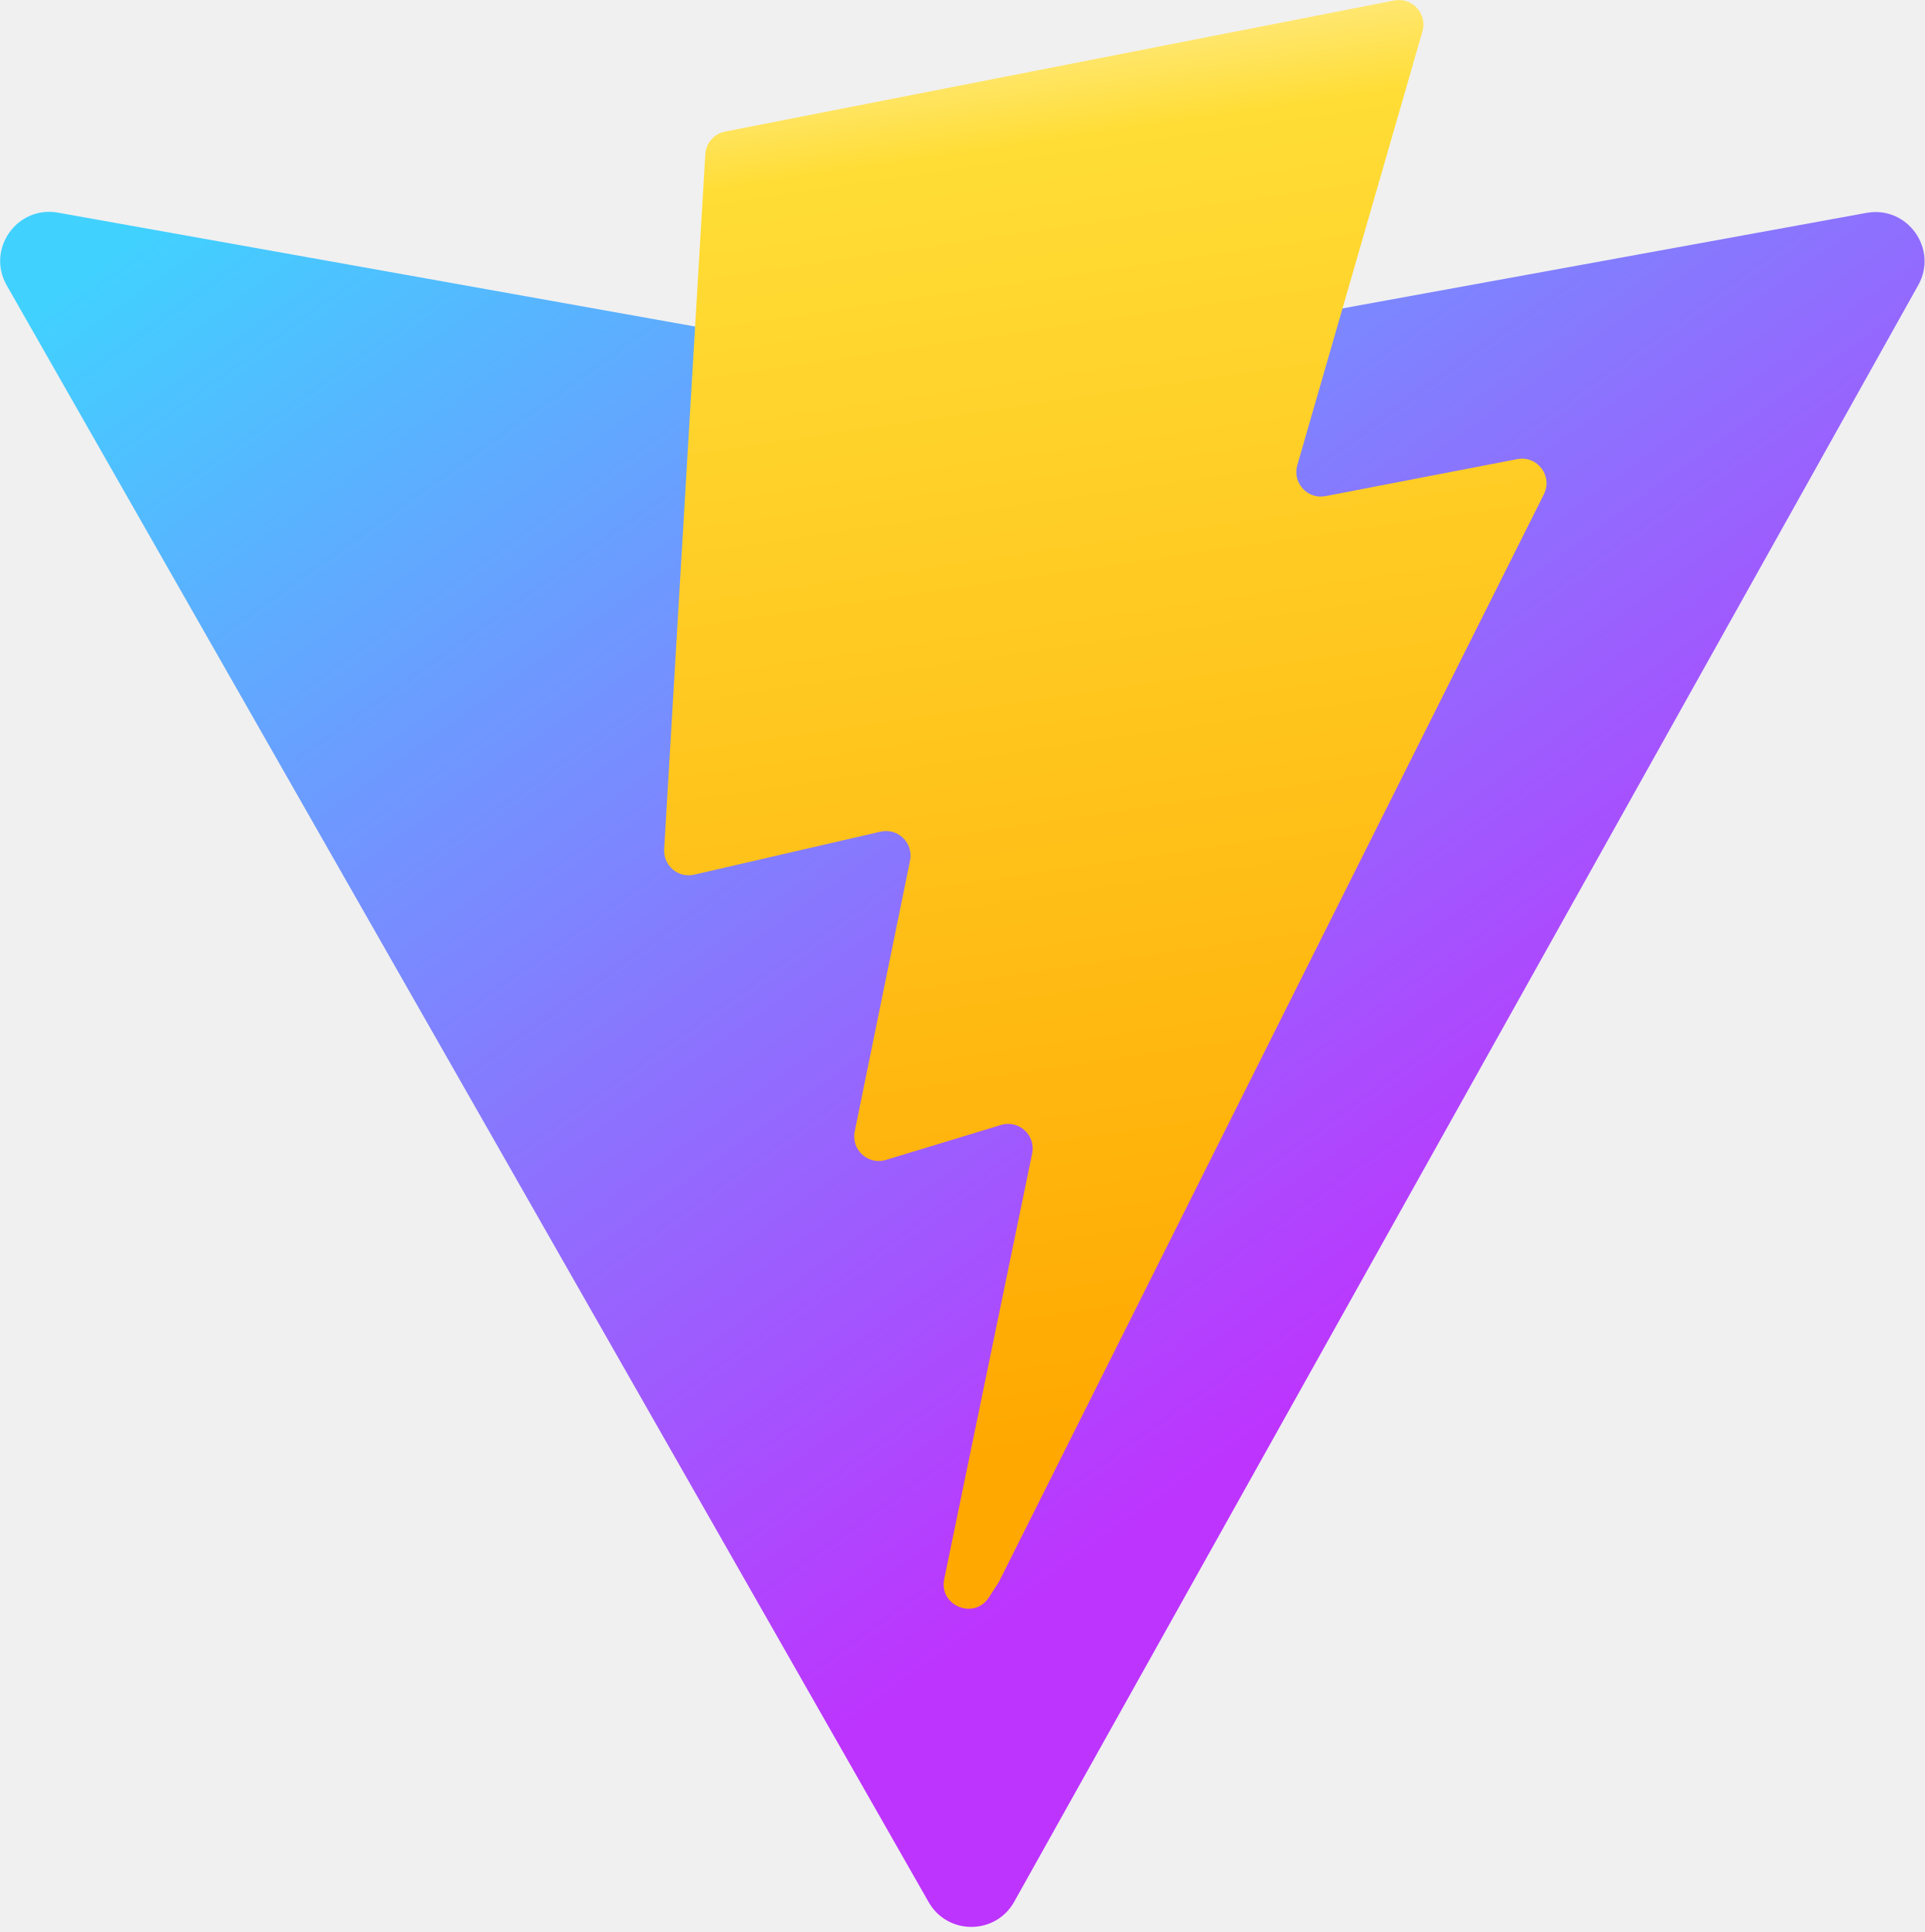
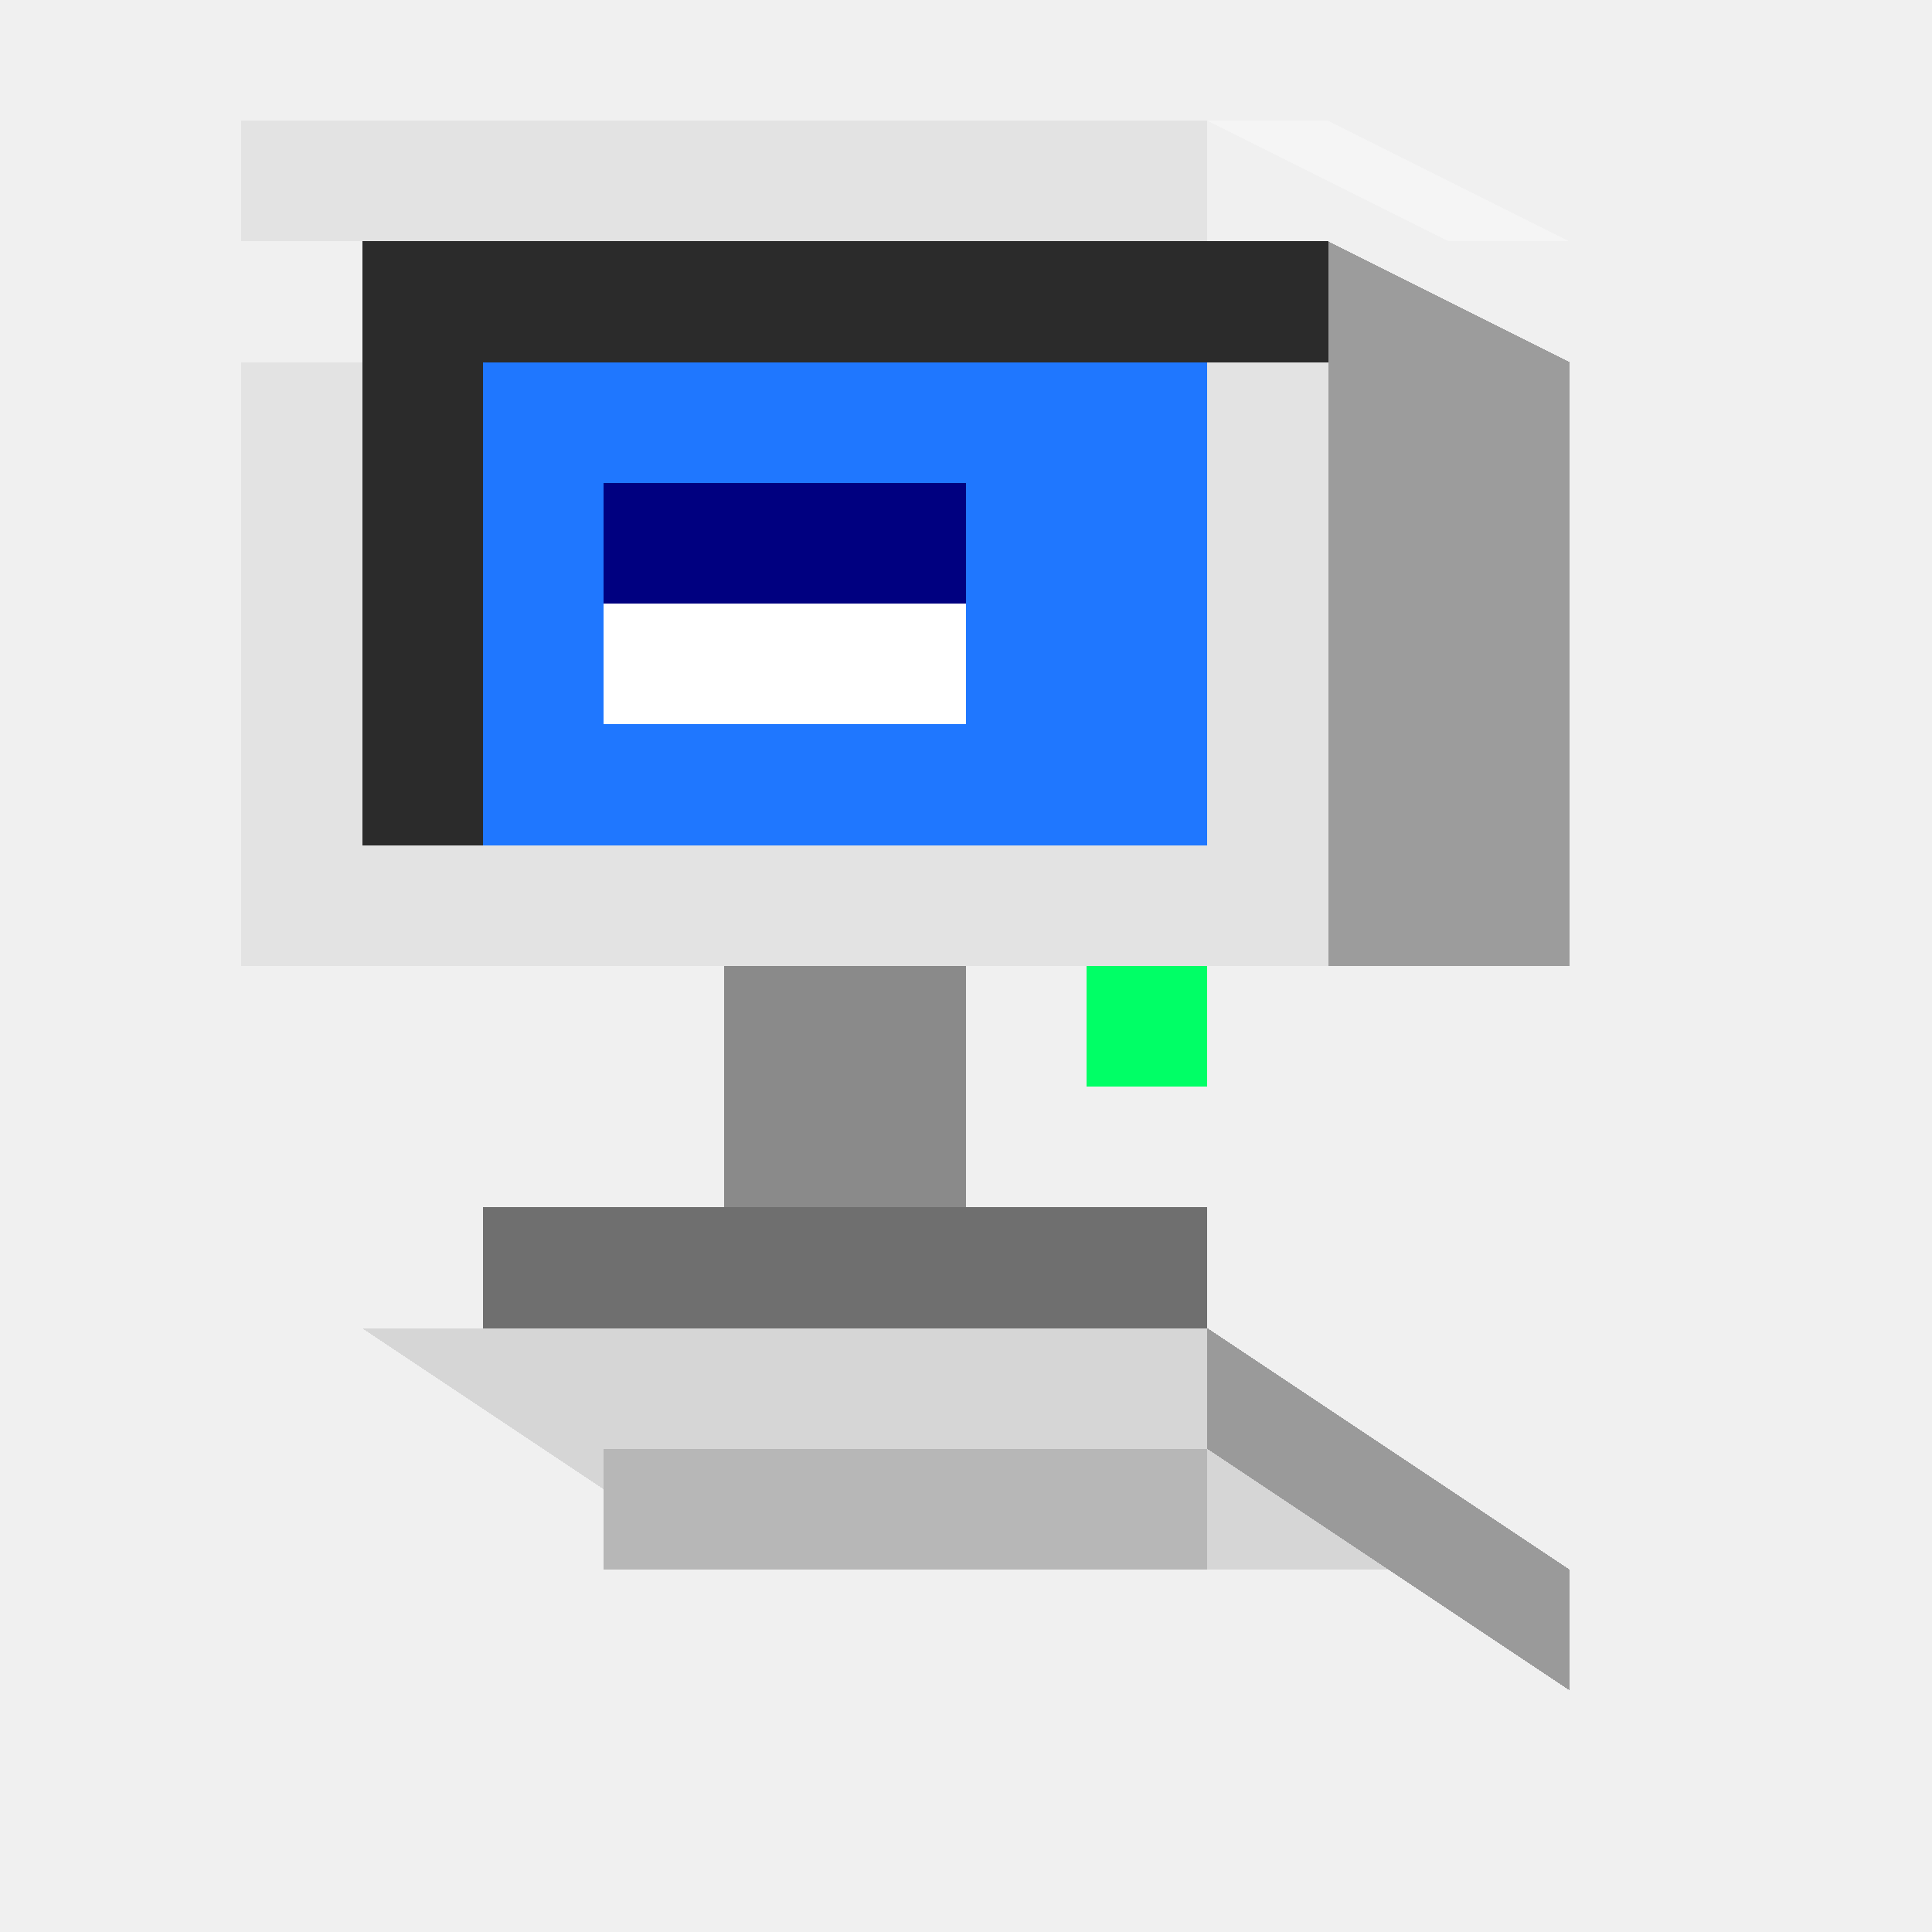
- <svg xmlns="http://www.w3.org/2000/svg" aria-hidden="true" role="img" class="iconify iconify--logos" width="31.88" height="32" preserveAspectRatio="xMidYMid meet" viewBox="0 0 256 257">
-   <defs>
-     <linearGradient id="IconifyId1813088fe1fbc01fb466" x1="-.828%" x2="57.636%" y1="7.652%" y2="78.411%">
-       <stop offset="0%" stop-color="#41D1FF" />
-       <stop offset="100%" stop-color="#BD34FE" />
-     </linearGradient>
-     <linearGradient id="IconifyId1813088fe1fbc01fb467" x1="43.376%" x2="50.316%" y1="2.242%" y2="89.03%">
-       <stop offset="0%" stop-color="#FFEA83" />
-       <stop offset="8.333%" stop-color="#FFDD35" />
-       <stop offset="100%" stop-color="#FFA800" />
-     </linearGradient>
-   </defs>
-   <path fill="url(#IconifyId1813088fe1fbc01fb466)" d="M255.153 37.938L134.897 252.976c-2.483 4.44-8.862 4.466-11.382.048L.875 37.958c-2.746-4.814 1.371-10.646 6.827-9.67l120.385 21.517a6.537 6.537 0 0 0 2.322-.004l117.867-21.483c5.438-.991 9.574 4.796 6.877 9.62Z" />
-   <path fill="url(#IconifyId1813088fe1fbc01fb467)" d="M185.432.063L96.44 17.501a3.268 3.268 0 0 0-2.634 3.014l-5.474 92.456a3.268 3.268 0 0 0 3.997 3.378l24.777-5.718c2.318-.535 4.413 1.507 3.936 3.838l-7.361 36.047c-.495 2.426 1.782 4.5 4.151 3.78l15.304-4.649c2.372-.72 4.652 1.36 4.15 3.788l-11.698 56.621c-.732 3.542 3.979 5.473 5.943 2.437l1.313-2.028l72.516-144.72c1.215-2.423-.88-5.186-3.54-4.672l-25.505 4.922c-2.396.462-4.435-1.77-3.759-4.114l16.646-57.705c.677-2.35-1.37-4.583-3.769-4.113Z" />
+ <svg xmlns="http://www.w3.org/2000/svg" viewBox="0 0 16 16" shape-rendering="crispEdges">
+   <path fill="#2b2b2b" d="M3 2h8v6H3z" />
+   <path fill="#e3e3e3" d="M2 1h8v1H2zm0 2h1v4H2zm8 0h1v4h-1zM2 7h9v1H2z" />
+   <rect x="4" y="3" width="6" height="4" fill="#1f77ff" />
+   <rect x="5" y="4" width="3" height="2" fill="#ffffff" />
+   <rect x="5" y="4" width="3" height="1" fill="#000080" />
+   <polygon points="11,2 13,3 13,8 11,8" fill="#9c9c9c" />
+   <polygon points="10,1 12,2 13,2 11,1" fill="#f5f5f5" />
+   <rect x="6" y="8" width="2" height="2" fill="#8a8a8a" />
+   <rect x="4" y="10" width="6" height="1" fill="#6f6f6f" />
+   <polygon points="3,11 10,11 13,13 6,13" fill="#d6d6d6" />
+   <polygon points="10,11 13,13 13,14 10,12" fill="#9a9a9a" />
+   <rect x="5" y="12" width="5" height="1" fill="#b7b7b7" />
+   <rect x="9" y="8" width="1" height="1" fill="#00ff66" />
</svg>
